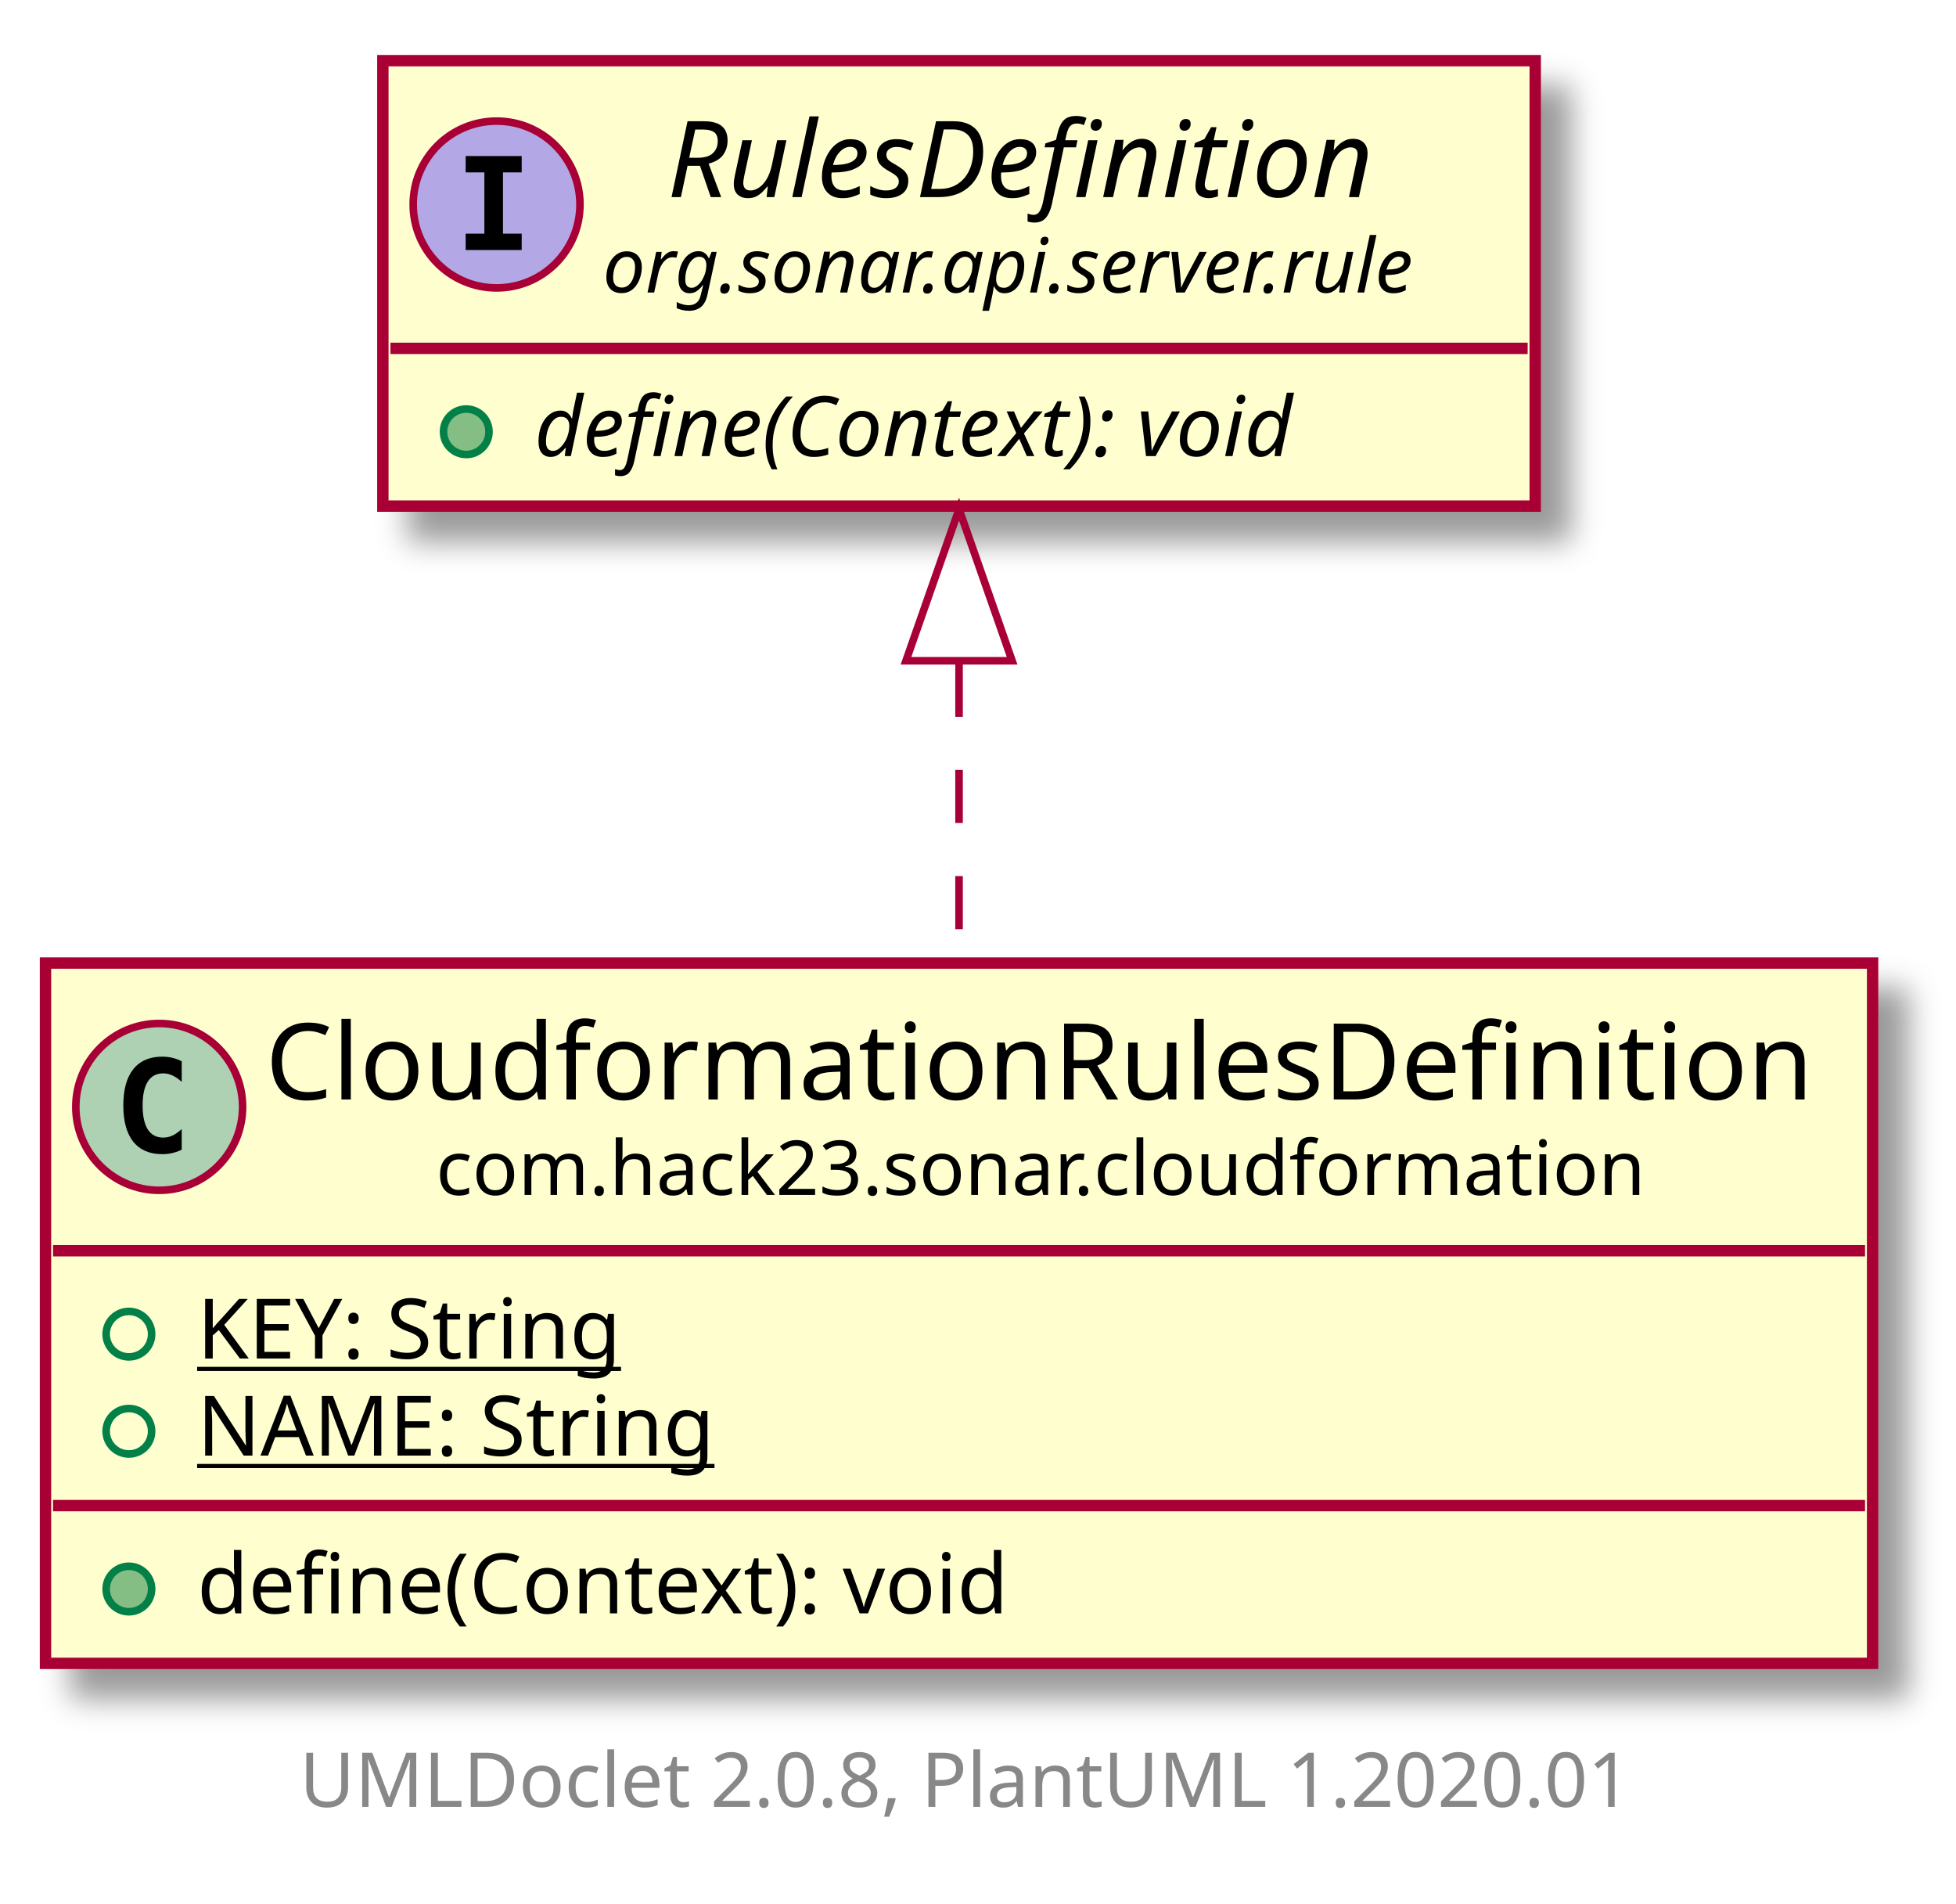
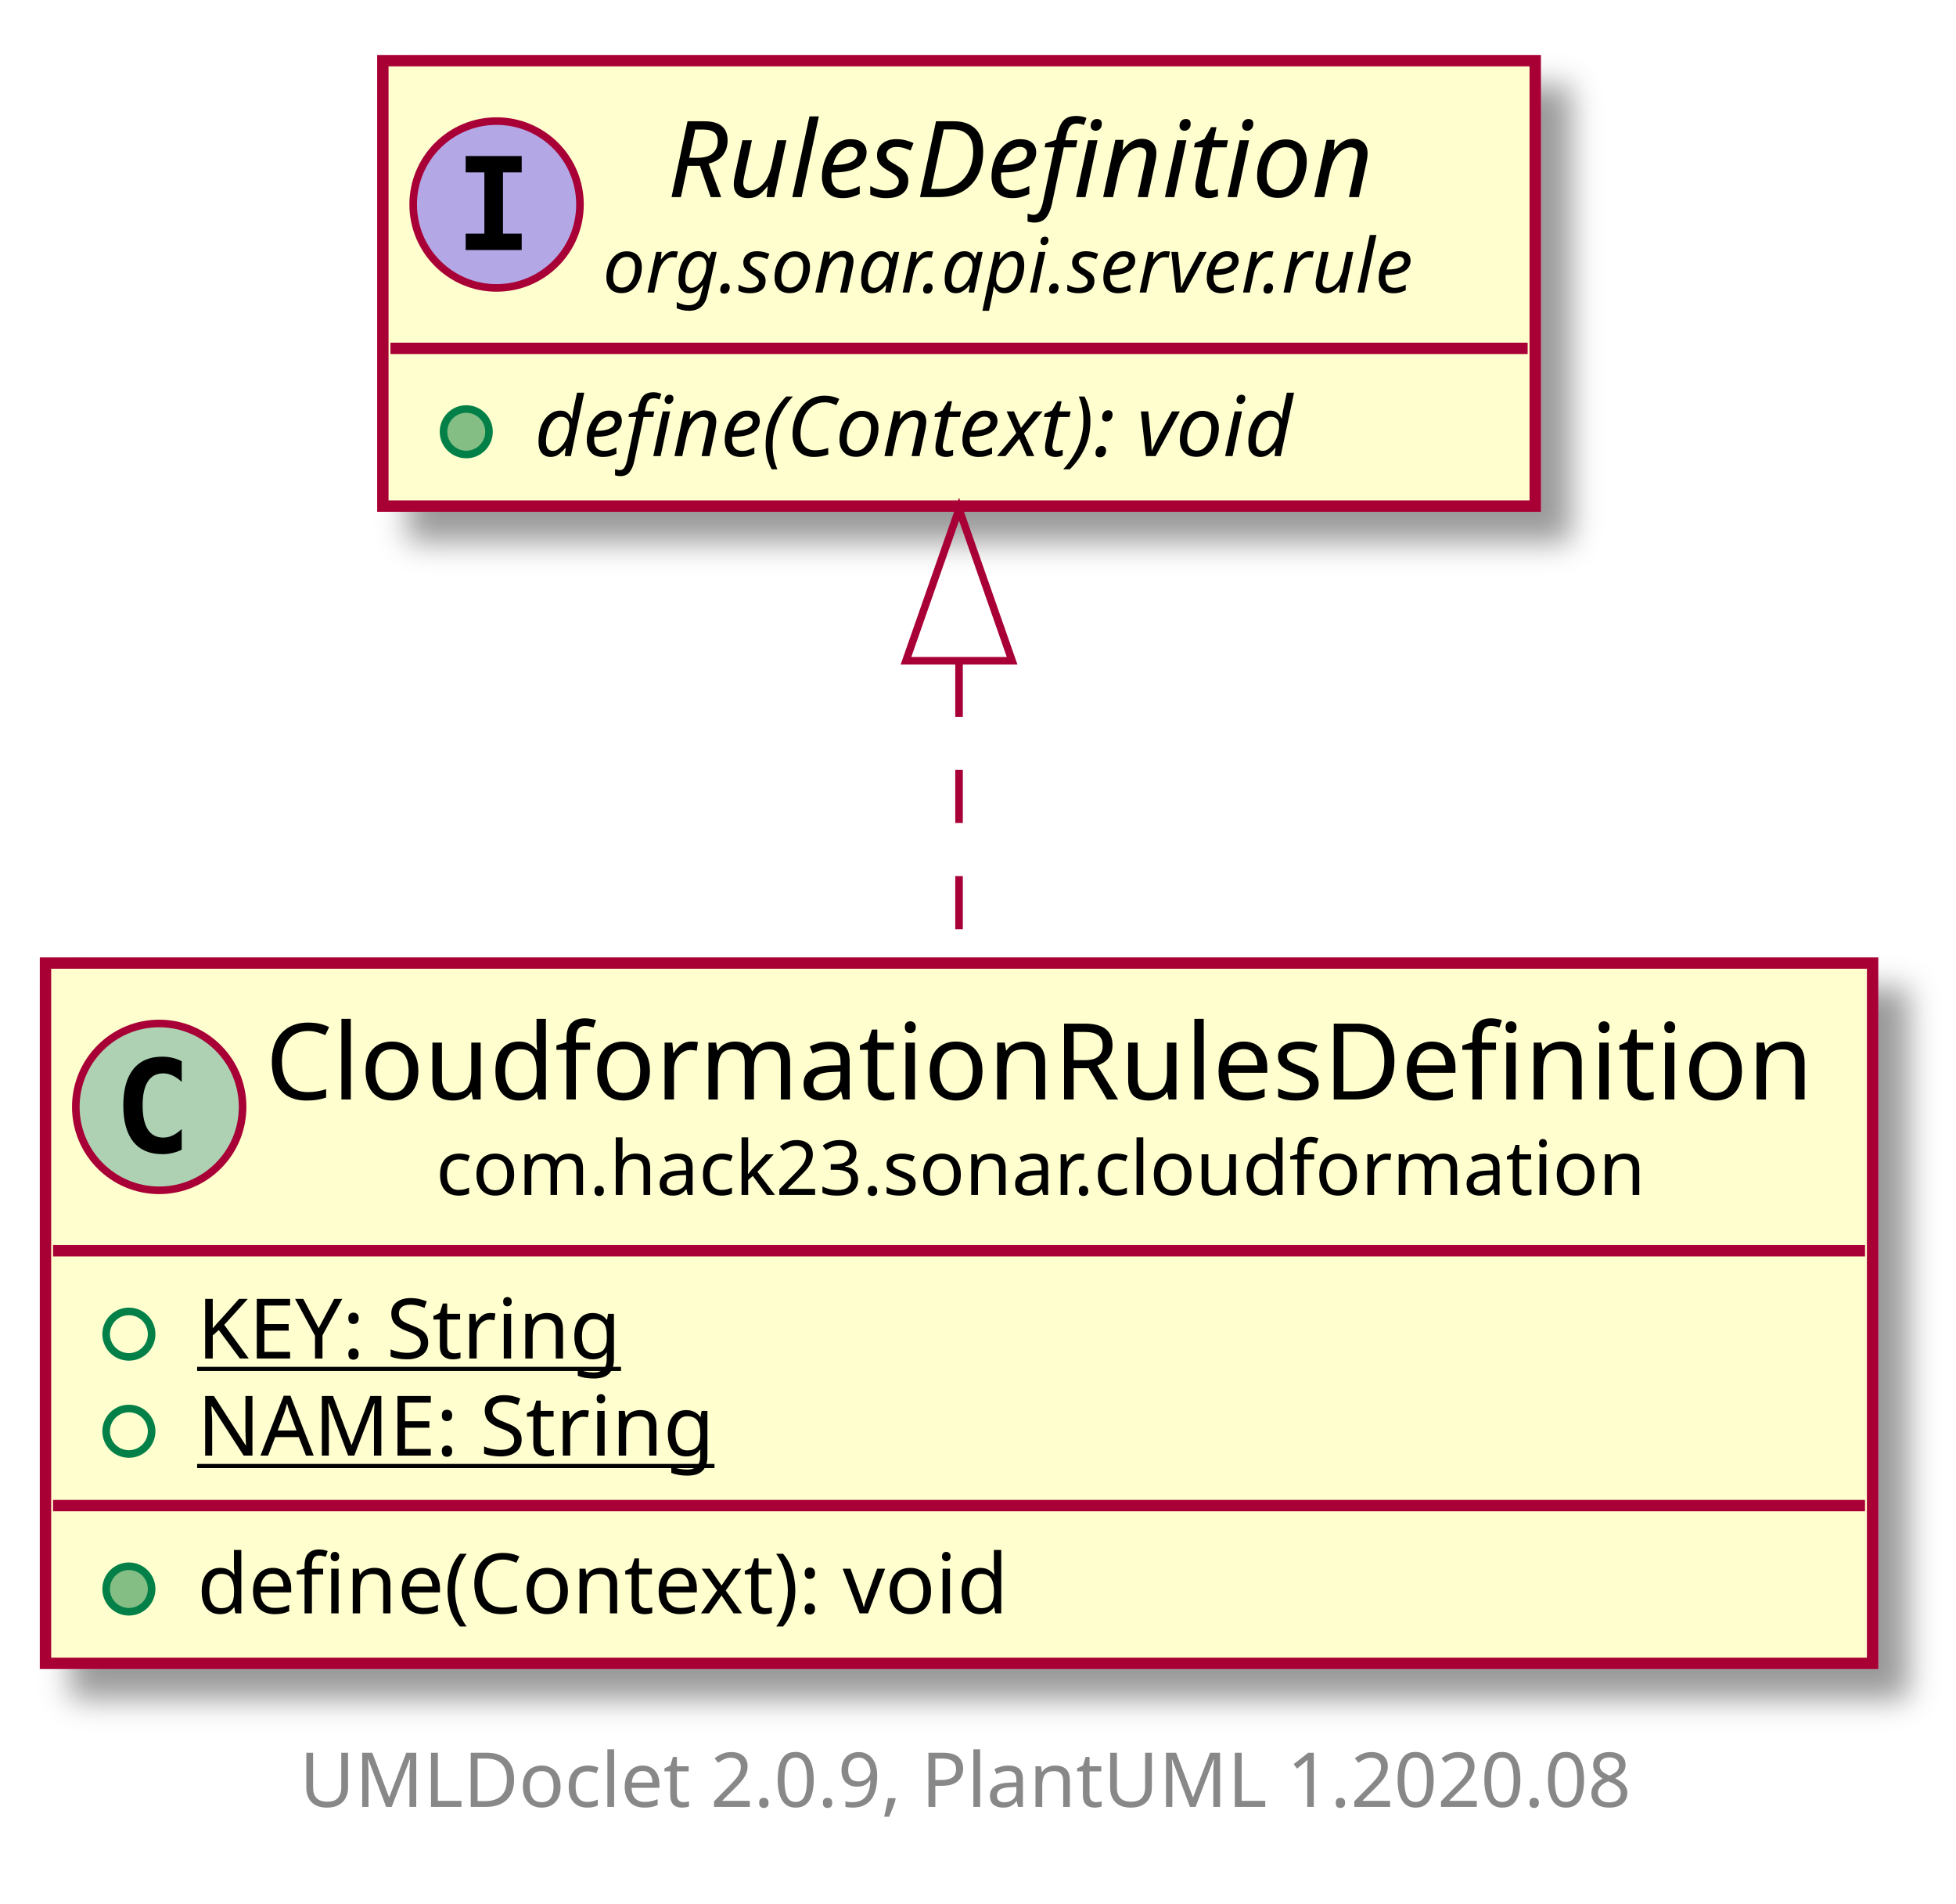
<svg xmlns="http://www.w3.org/2000/svg" xmlns:xlink="http://www.w3.org/1999/xlink" contentScriptType="application/ecmascript" contentStyleType="text/css" height="251px" preserveAspectRatio="none" style="width:258px;height:251px;" version="1.1" viewBox="0 0 258 251" width="258px" zoomAndPan="magnify">
  <defs>
-     <filter height="300%" id="f1gcwm0j9k3zrm" width="300%" x="-1" y="-1">
+     <filter height="300%" id="f1hvhjo3eqfana" width="300%" x="-1" y="-1">
      <feGaussianBlur result="blurOut" stdDeviation="2.0" />
      <feColorMatrix in="blurOut" result="blurOut2" type="matrix" values="0 0 0 0 0 0 0 0 0 0 0 0 0 0 0 0 0 0 .4 0" />
      <feOffset dx="4.0" dy="4.0" in="blurOut2" result="blurOut3" />
      <feBlend in="SourceGraphic" in2="blurOut3" mode="normal" />
    </filter>
  </defs>
  <g>
    <a href="CloudformationRulesDefinition.html" target="_top" title="CloudformationRulesDefinition.html" xlink:actuate="onRequest" xlink:href="CloudformationRulesDefinition.html" xlink:show="new" xlink:title="CloudformationRulesDefinition.html" xlink:type="simple">
-       <rect fill="#FEFECE" filter="url(#f1gcwm0j9k3zrm)" height="92.352" id="com.hack23.sonar.cloudformation.CloudformationRulesDefinition" style="stroke: #A80036; stroke-width: 1.5;" width="241" x="6" y="127" />
+       <rect fill="#FEFECE" filter="url(#f1hvhjo3eqfana)" height="92.352" id="com.hack23.sonar.cloudformation.CloudformationRulesDefinition" style="stroke: #A80036; stroke-width: 1.5;" width="241" x="6" y="127" />
      <ellipse cx="21" cy="145.969" fill="#ADD1B2" rx="11" ry="11" style="stroke: #A80036; stroke-width: 1.0;" />
      <path d="M23.969,151.609 Q23.391,151.906 22.75,152.047 Q22.109,152.203 21.406,152.203 Q18.906,152.203 17.578,150.562 Q16.266,148.906 16.266,145.781 Q16.266,142.656 17.578,141 Q18.906,139.344 21.406,139.344 Q22.109,139.344 22.75,139.5 Q23.406,139.656 23.969,139.953 L23.969,142.672 Q23.344,142.094 22.75,141.828 Q22.156,141.547 21.531,141.547 Q20.188,141.547 19.5,142.625 Q18.812,143.688 18.812,145.781 Q18.812,147.875 19.5,148.953 Q20.188,150.016 21.531,150.016 Q22.156,150.016 22.75,149.75 Q23.344,149.469 23.969,148.891 L23.969,151.609 Z " />
      <text fill="#000000" font-family="sans-serif" font-size="14" lengthAdjust="spacingAndGlyphs" textLength="209" x="35" y="144.995">CloudformationRulesDefinition</text>
      <text fill="#000000" font-family="sans-serif" font-size="10" lengthAdjust="spacingAndGlyphs" textLength="164" x="57.5" y="157.579">com.hack23.sonar.cloudformation</text>
      <line style="stroke: #A80036; stroke-width: 1.5;" x1="7" x2="246" y1="164.938" y2="164.938" />
      <ellipse cx="17" cy="175.938" fill="none" rx="3" ry="3" style="stroke: #038048; stroke-width: 1.0;" />
      <text fill="#000000" font-family="sans-serif" font-size="11" lengthAdjust="spacingAndGlyphs" text-decoration="underline" textLength="63" x="26" y="179.148">KEY: String</text>
      <ellipse cx="17" cy="188.742" fill="none" rx="3" ry="3" style="stroke: #038048; stroke-width: 1.0;" />
      <text fill="#000000" font-family="sans-serif" font-size="11" lengthAdjust="spacingAndGlyphs" text-decoration="underline" textLength="73" x="26" y="191.953">NAME: String</text>
      <line style="stroke: #A80036; stroke-width: 1.5;" x1="7" x2="246" y1="198.547" y2="198.547" />
      <ellipse cx="17" cy="209.547" fill="#84BE84" rx="3" ry="3" style="stroke: #038048; stroke-width: 1.0;" />
      <text fill="#000000" font-family="sans-serif" font-size="11" lengthAdjust="spacingAndGlyphs" textLength="117" x="26" y="212.757">define(Context): void</text>
    </a>
-     <rect fill="#FEFECE" filter="url(#f1gcwm0j9k3zrm)" height="58.742" id="org.sonar.api.server.rule.RulesDefinition" style="stroke: #A80036; stroke-width: 1.5;" width="152" x="50.5" y="8" />
+     <rect fill="#FEFECE" filter="url(#f1hvhjo3eqfana)" height="58.742" id="org.sonar.api.server.rule.RulesDefinition" style="stroke: #A80036; stroke-width: 1.5;" width="152" x="50.5" y="8" />
    <ellipse cx="65.5" cy="26.969" fill="#B4A7E5" rx="11" ry="11" style="stroke: #A80036; stroke-width: 1.0;" />
    <path d="M61.422,22.734 L61.422,20.578 L68.812,20.578 L68.812,22.734 L66.344,22.734 L66.344,30.812 L68.812,30.812 L68.812,32.969 L61.422,32.969 L61.422,30.812 L63.891,30.812 L63.891,22.734 L61.422,22.734 Z " />
    <text fill="#000000" font-family="sans-serif" font-size="14" font-style="italic" lengthAdjust="spacingAndGlyphs" textLength="103" x="88" y="25.995">RulesDefinition</text>
    <text fill="#000000" font-family="sans-serif" font-size="10" font-style="italic" lengthAdjust="spacingAndGlyphs" textLength="120" x="79.5" y="38.579">org.sonar.api.server.rule</text>
    <line style="stroke: #A80036; stroke-width: 1.5;" x1="51.5" x2="201.5" y1="45.938" y2="45.938" />
    <ellipse cx="61.5" cy="56.938" fill="#84BE84" rx="3" ry="3" style="stroke: #038048; stroke-width: 1.0;" />
    <text fill="#000000" font-family="sans-serif" font-size="11" font-style="italic" lengthAdjust="spacingAndGlyphs" textLength="119" x="70.5" y="60.148">define(Context): void</text>
    <path d="M126.5,87.53 C126.5,100.4 126.5,114.21 126.5,126.86 " fill="none" id="org.sonar.api.server.rule.RulesDefinition&lt;-com.hack23.sonar.cloudformation.CloudformationRulesDefinition" style="stroke: #A80036; stroke-width: 1.0; stroke-dasharray: 7.0,7.0;" />
    <polygon fill="none" points="119.5,87.14,126.5,67.14,133.5,87.14,119.5,87.14" style="stroke: #A80036; stroke-width: 1.0;" />
-     <text fill="#888888" font-family="sans-serif" font-size="10" lengthAdjust="spacingAndGlyphs" textLength="186" x="39.5" y="238.282">UMLDoclet 2.0.8, PlantUML 1.2020.01</text>
+     <text fill="#888888" font-family="sans-serif" font-size="10" lengthAdjust="spacingAndGlyphs" textLength="186" x="39.5" y="238.282">UMLDoclet 2.0.9, PlantUML 1.2020.08</text>
  </g>
</svg>
